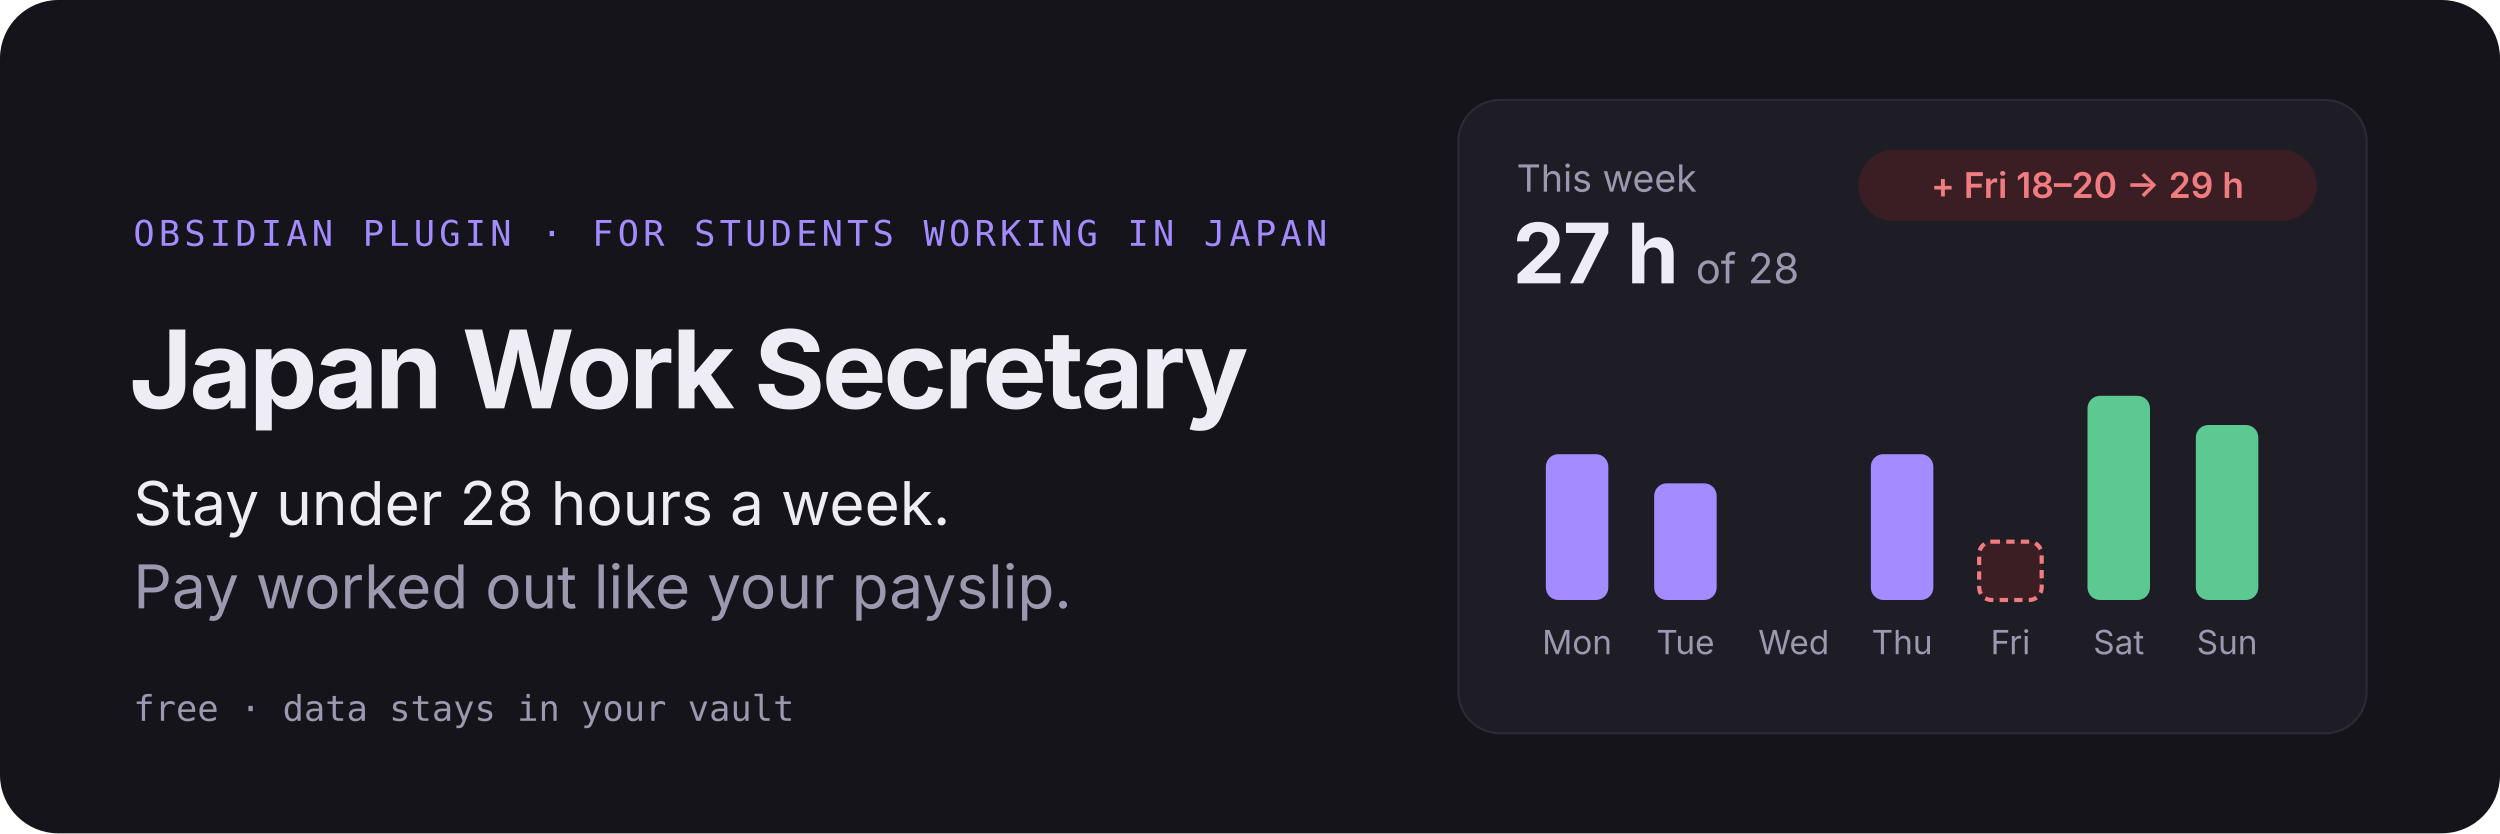
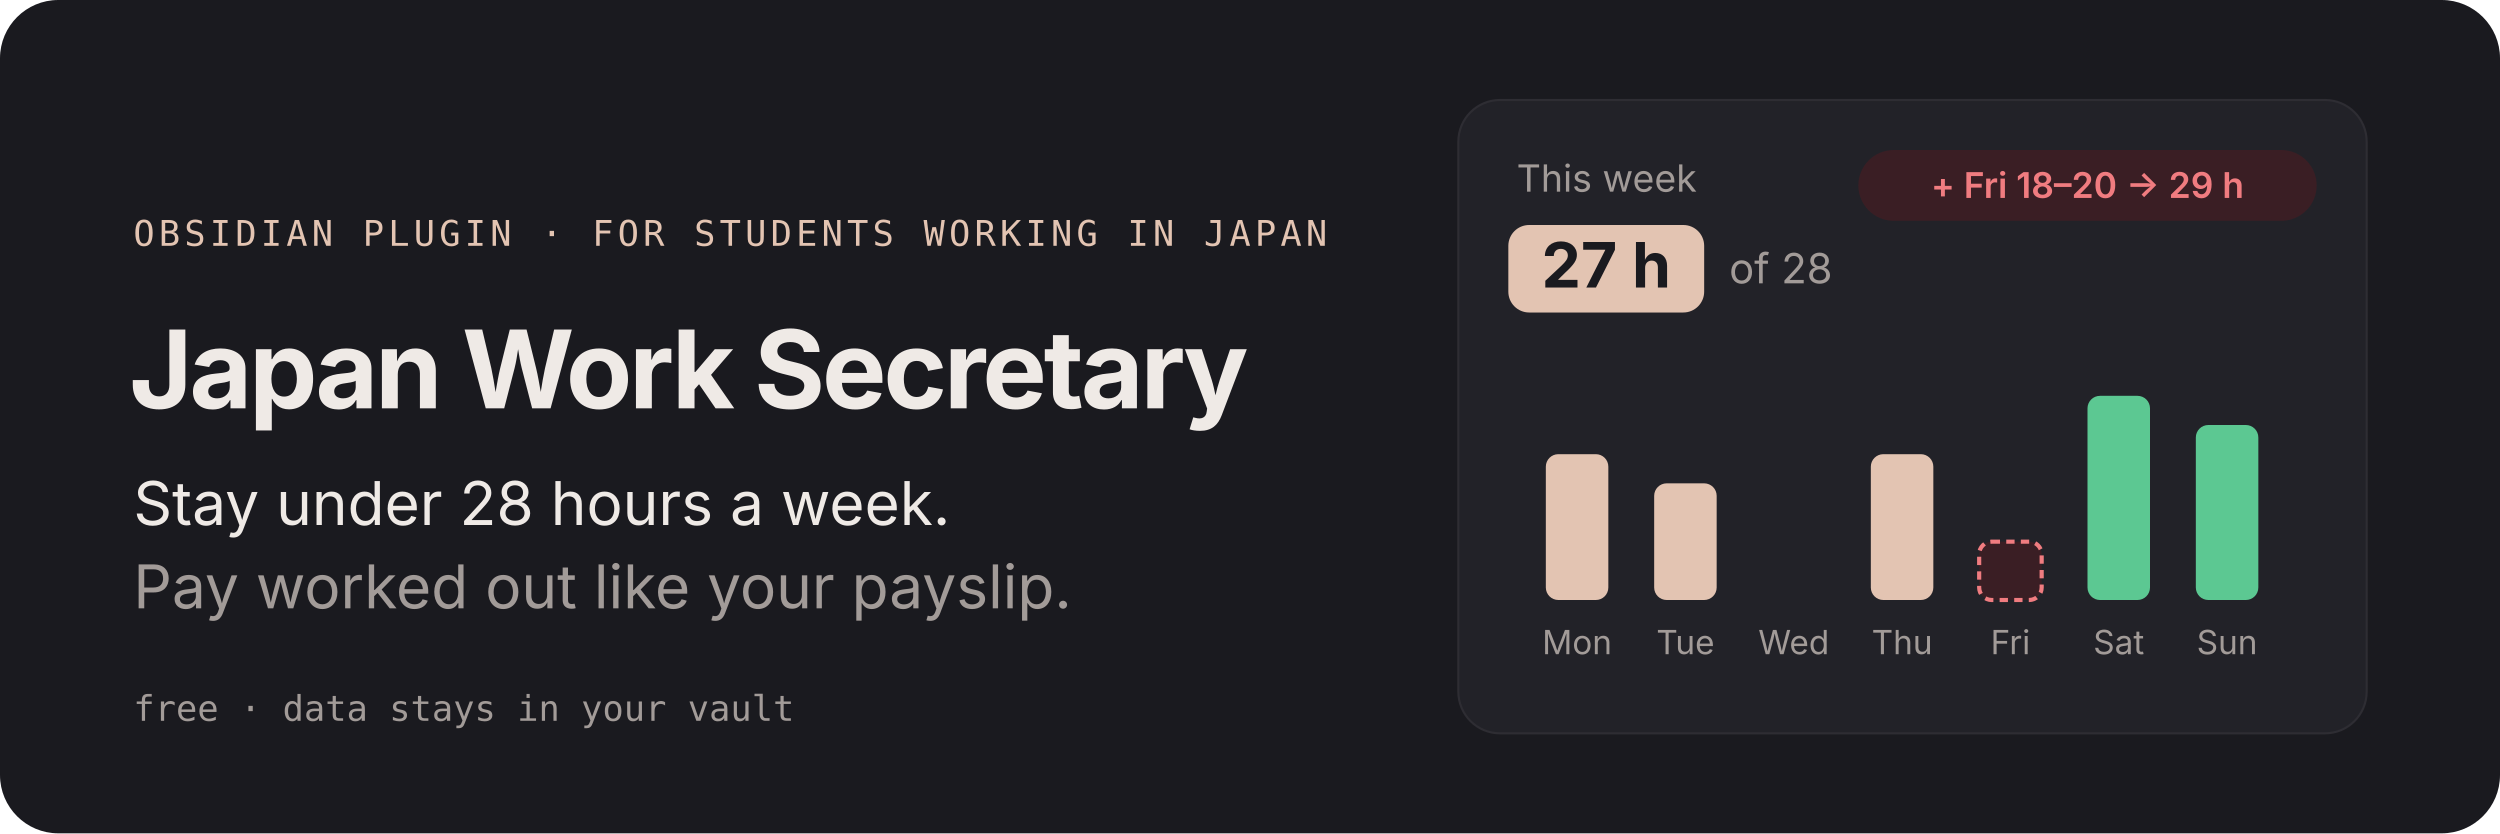
<svg xmlns="http://www.w3.org/2000/svg" width="1200" height="400" viewBox="0 0 1200 400" role="img" aria-labelledby="t d">
-   <rect width="1200" height="400" rx="28" fill="#15141B" />
+   <rect width="1200" height="400" rx="28" fill="#1A1A1F" />
  <g id="title-block" font-family="-apple-system, BlinkMacSystemFont, 'Segoe UI', 'PingFang SC', 'Hiragino Sans', sans-serif">
-     <text x="64" y="118" font-family="ui-monospace, SFMono-Regular, Menlo, monospace" font-size="17" letter-spacing="2" fill="#A48BFF">OBSIDIAN PLUGIN · FOR STUDENTS WORKING IN JAPAN</text>
-     <text x="62" y="196" font-size="52" font-weight="700" letter-spacing="-1.5" fill="#EEECF5">Japan Work Secretary</text>
-     <text x="64" y="252" font-size="29" fill="#EEECF5">Stay under 28 hours a week.</text>
-     <text x="64" y="292" font-size="29" fill="#9C98AF">Pay worked out like your payslip.</text>
-     <text x="64" y="346" font-family="ui-monospace, SFMono-Regular, Menlo, monospace" font-size="17" fill="#9C98AF">free · data stays in your vault</text>
+     <text x="64" y="118" font-family="ui-monospace, SFMono-Regular, Menlo, monospace" font-size="17" letter-spacing="2" fill="#E3C4B2">OBSIDIAN PLUGIN · FOR STUDENTS WORKING IN JAPAN</text>
+     <text x="62" y="196" font-size="52" font-weight="700" letter-spacing="-1.5" fill="#EFEAE6">Japan Work Secretary</text>
+     <text x="64" y="252" font-size="29" fill="#EFEAE6">Stay under 28 hours a week.</text>
+     <text x="64" y="292" font-size="29" fill="#A29B98">Pay worked out like your payslip.</text>
+     <text x="64" y="346" font-family="ui-monospace, SFMono-Regular, Menlo, monospace" font-size="17" fill="#A29B98">free · data stays in your vault</text>
  </g>
  <g id="project-proof" font-family="-apple-system, BlinkMacSystemFont, 'Segoe UI', 'PingFang SC', 'Hiragino Sans', sans-serif">
-     <rect x="700" y="48" width="436" height="304" rx="20" fill="#1E1D26" stroke="#2C2A36" />
-     <text x="728" y="92" font-size="18" fill="#9C98AF">This week</text>
-     <text x="726" y="136" font-size="40" font-weight="700" letter-spacing="-1" fill="#EEECF5">27 h</text>
-     <text x="814" y="136" font-size="20" fill="#9C98AF">of 28</text>
+     <rect x="700" y="48" width="436" height="304" rx="20" fill="#222228" stroke="#2E2D33" />
+     <text x="728" y="92" font-size="18" fill="#A29B98">This week</text>
+     <rect x="724" y="108" width="94" height="42" rx="10" fill="#E3C4B2" />
+     <text x="771" y="138" font-size="30" font-weight="700" text-anchor="middle" fill="#1A1A1F">27 h</text>
+     <text x="830" y="136" font-size="20" fill="#A29B98">of 28</text>
    <rect x="892" y="72" width="220" height="34" rx="17" fill="#3A1E24" />
    <text x="1002" y="95" font-size="17" font-weight="600" text-anchor="middle" fill="#F07C80">+ Fri 18–20 → 29 h</text>
-     <rect x="742" y="218" width="30" height="70" rx="6" fill="#A48BFF" />
-     <text x="757" y="314" font-size="16" text-anchor="middle" fill="#9C98AF">Mon</text>
-     <rect x="794" y="232" width="30" height="56" rx="6" fill="#A48BFF" />
-     <text x="809" y="314" font-size="16" text-anchor="middle" fill="#9C98AF">Tue</text>
-     <text x="861" y="314" font-size="16" text-anchor="middle" fill="#9C98AF">Wed</text>
-     <rect x="898" y="218" width="30" height="70" rx="6" fill="#A48BFF" />
-     <text x="913" y="314" font-size="16" text-anchor="middle" fill="#9C98AF">Thu</text>
-     <text x="965" y="314" font-size="16" text-anchor="middle" fill="#9C98AF">Fri</text>
+     <rect x="742" y="218" width="30" height="70" rx="6" fill="#E3C4B2" />
+     <text x="757" y="314" font-size="16" text-anchor="middle" fill="#A29B98">Mon</text>
+     <rect x="794" y="232" width="30" height="56" rx="6" fill="#E3C4B2" />
+     <text x="809" y="314" font-size="16" text-anchor="middle" fill="#A29B98">Tue</text>
+     <text x="861" y="314" font-size="16" text-anchor="middle" fill="#A29B98">Wed</text>
+     <rect x="898" y="218" width="30" height="70" rx="6" fill="#E3C4B2" />
+     <text x="913" y="314" font-size="16" text-anchor="middle" fill="#A29B98">Thu</text>
+     <text x="965" y="314" font-size="16" text-anchor="middle" fill="#A29B98">Fri</text>
    <rect x="1002" y="190" width="30" height="98" rx="6" fill="#5CC892" />
-     <text x="1017" y="314" font-size="16" text-anchor="middle" fill="#9C98AF">Sat</text>
+     <text x="1017" y="314" font-size="16" text-anchor="middle" fill="#A29B98">Sat</text>
    <rect x="1054" y="204" width="30" height="84" rx="6" fill="#5CC892" />
-     <text x="1069" y="314" font-size="16" text-anchor="middle" fill="#9C98AF">Sun</text>
+     <text x="1069" y="314" font-size="16" text-anchor="middle" fill="#A29B98">Sun</text>
    <rect x="950" y="260" width="30" height="28" rx="6" fill="#3A1E24" stroke="#F07C80" stroke-width="2" stroke-dasharray="4 3" />
  </g>
</svg>
